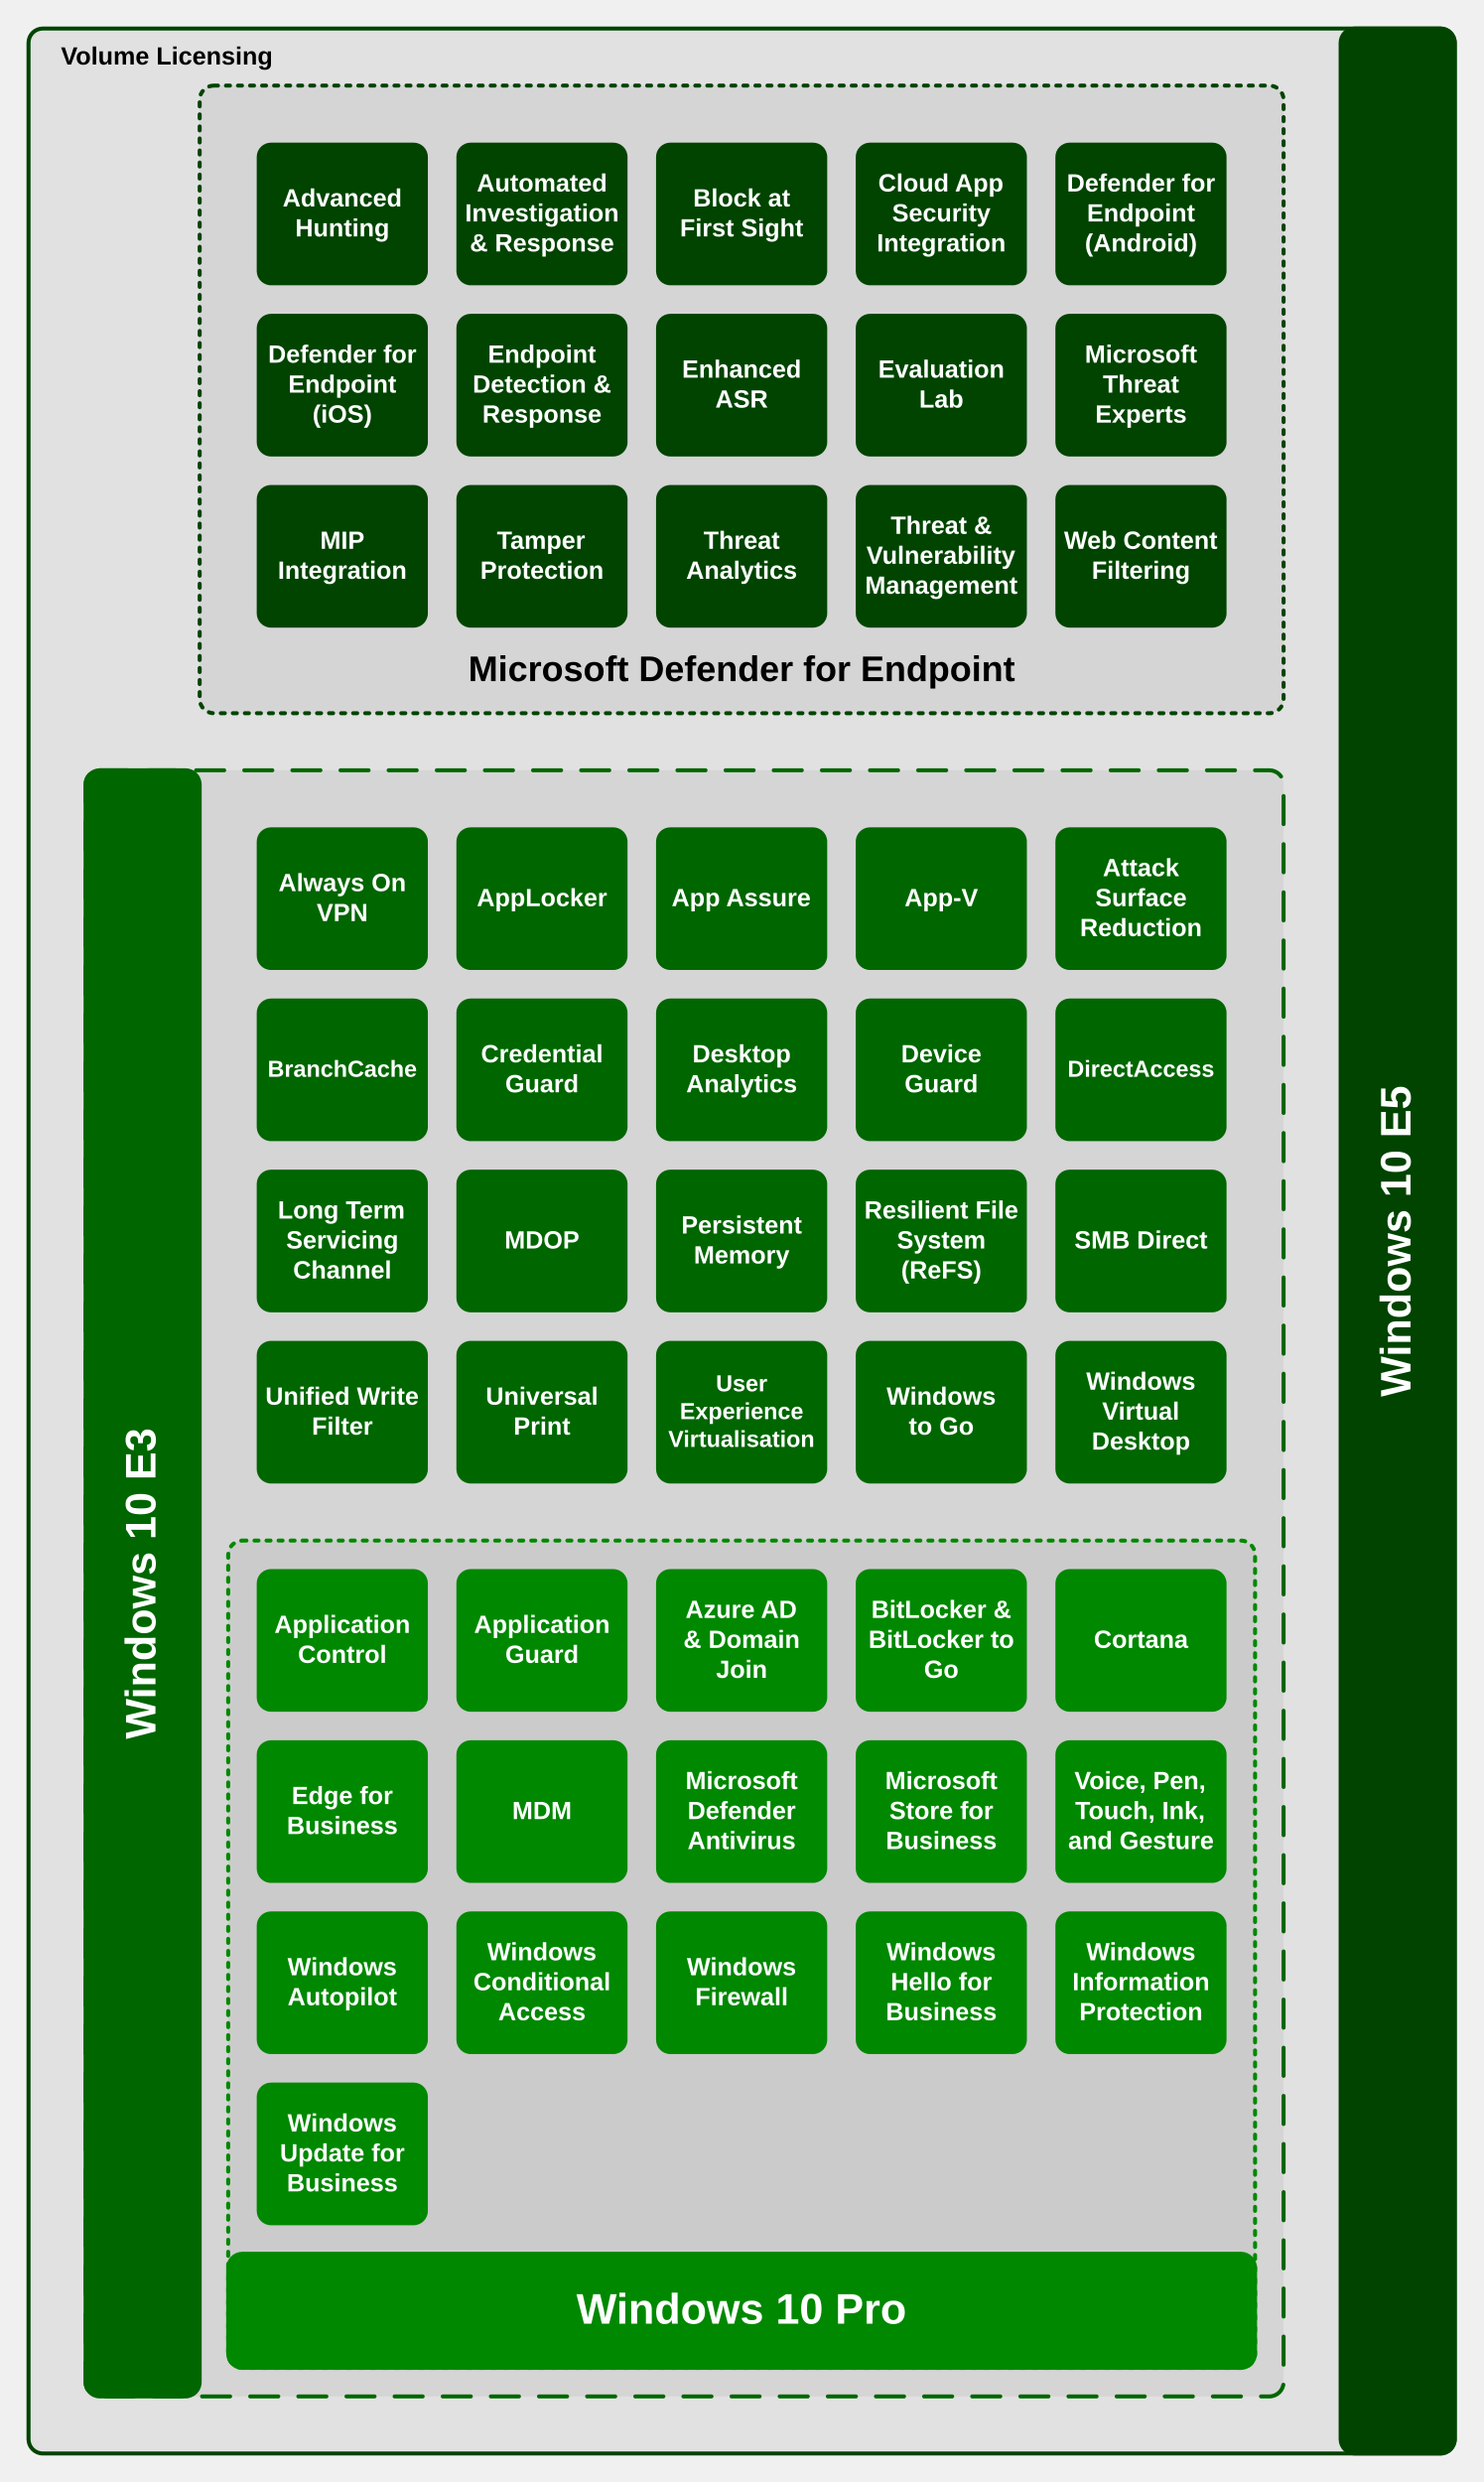
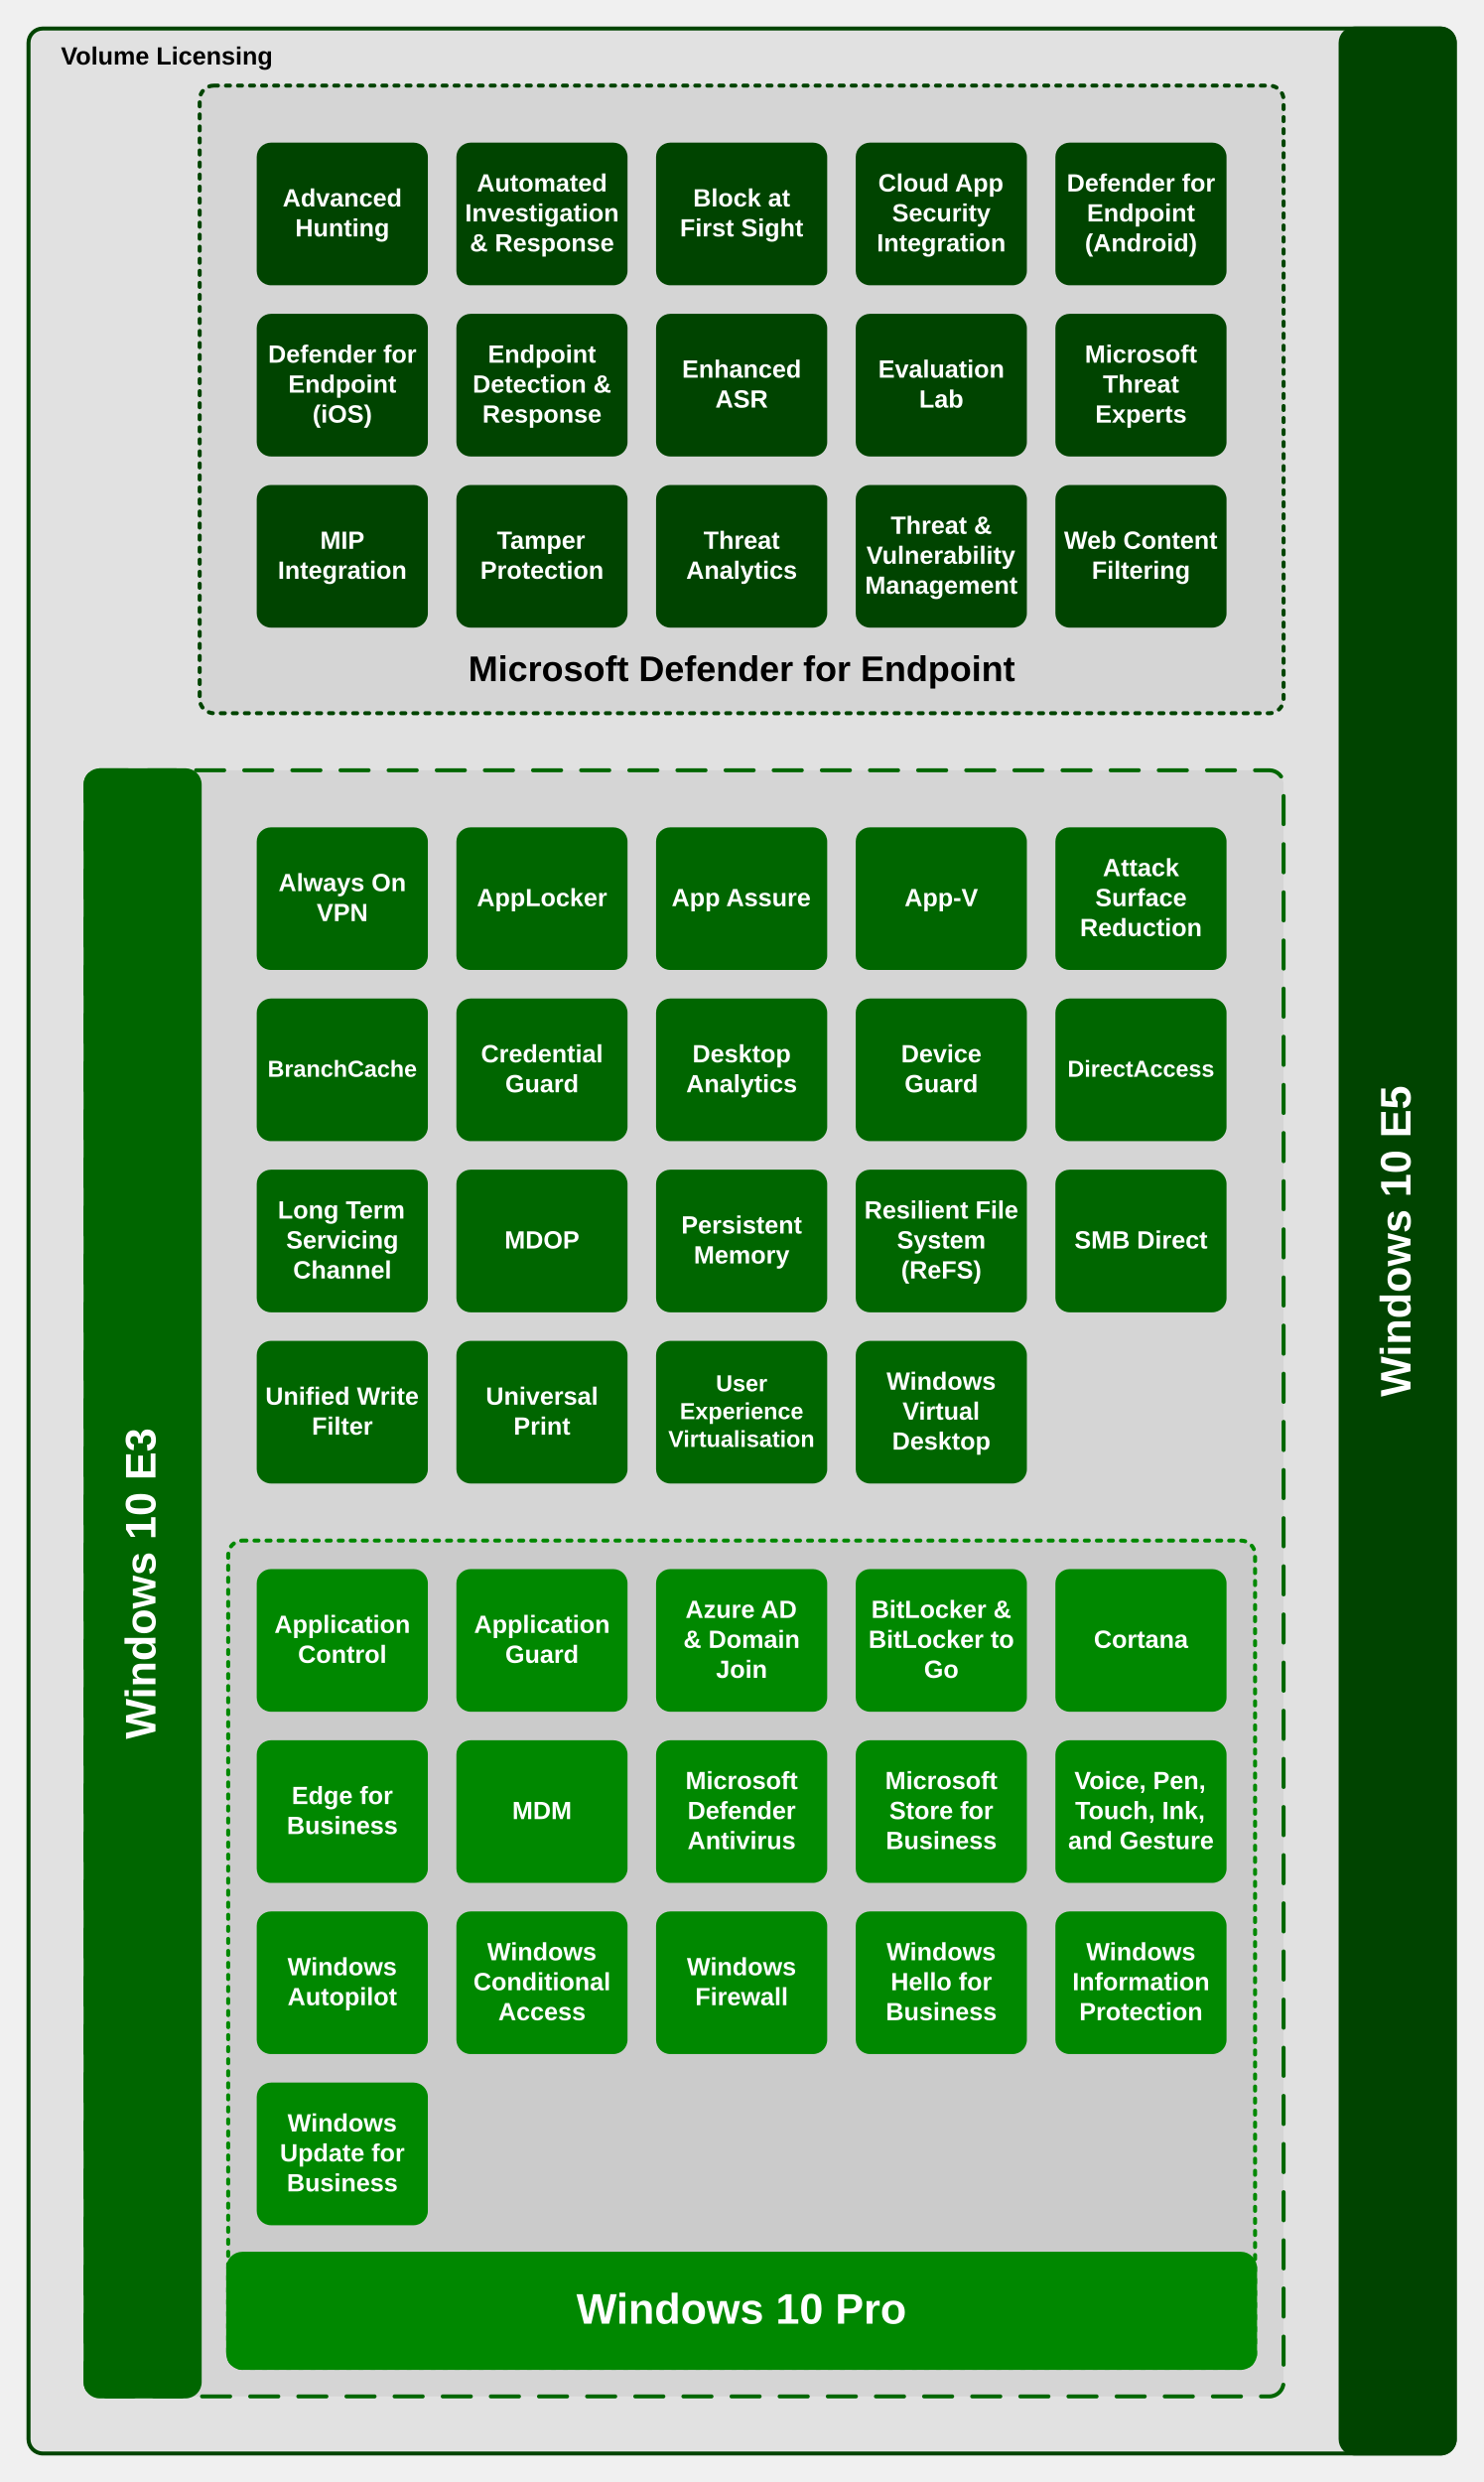
<svg xmlns="http://www.w3.org/2000/svg" width="832px" height="1392px" viewBox="0 0 832 1392" class="a">
  <style>
.b {fill:#a5a5a5;fill-opacity:0.2;stroke:#004400;stroke-linecap:round;stroke-linejoin:round;stroke-width:2.25}
.c {fill:#a6a6a6;fill-opacity:0.2;stroke:#004400;stroke-dasharray:2.25,4.5;stroke-linecap:round;stroke-linejoin:round;stroke-width:2.25}
.d {fill:#a5a5a5;fill-opacity:0.2;stroke:#006600;stroke-dasharray:15.75,11.25;stroke-linecap:round;stroke-linejoin:round;stroke-width:2.25}
.e {fill:#a6a6a6;fill-opacity:0.2;stroke:#008800;stroke-dasharray:2.25,4.5;stroke-linecap:round;stroke-linejoin:round;stroke-width:2.25}
.f {fill:#006600;stroke:#006600;stroke-linecap:round;stroke-linejoin:round;stroke-width:2.25}
.g {fill:#ffffff;font-family:Arial;font-size:2em;font-weight:bold}
.h {fill:#004400;stroke:#004400;stroke-linecap:round;stroke-linejoin:round;stroke-width:2.25}
.i {fill:#008800;stroke:#008800;stroke-linecap:round;stroke-linejoin:round;stroke-width:2.25}
.j {fill:none;stroke:none;stroke-linecap:round;stroke-linejoin:round;stroke-width:1}
.k {fill:#000000;font-family:Arial;font-size:1.167em;font-weight:bold}
.l {fill:#008800;stroke:none;stroke-linecap:round;stroke-linejoin:round;stroke-width:2.5}
.m {fill:#ffffff;font-family:Arial;font-size:1.167em;font-weight:bold}
.n {font-size:1em}
.o {fill:#006600;stroke:none;stroke-linecap:round;stroke-linejoin:round;stroke-width:2.5}
.p {fill:#ffffff;font-family:Arial;font-size:1.083em;font-weight:bold}
.q {fill:#000000;font-family:Arial;font-size:1.667em;font-weight:bold}
.r {fill:#004400;stroke:none;stroke-linecap:round;stroke-linejoin:round;stroke-width:2.5}
.a {fill:none;fill-rule:evenodd;font-size:12px;overflow:visible;stroke-linecap:square;stroke-miterlimit:3}
</style>
  <g>
    <g transform="translate(16,-16)">
      <rect x="0" y="32" width="800" height="1360" rx="8" ry="8" class="b" />
    </g>
    <g transform="translate(112,-992)">
      <rect x="0" y="1040" width="608" height="352" rx="8" ry="8" class="c" />
    </g>
    <g transform="translate(48,-48)">
      <rect x="0" y="480" width="672" height="912" rx="8" ry="8" class="d" />
    </g>
    <g transform="translate(128,-64)">
      <rect x="0" y="928" width="576" height="464" rx="8" ry="8" class="e" />
    </g>
    <a target="_blank" aria-label="Windows 10" href="https://www.microsoft.com/windowsforbusiness" rel="noopener">
      <g transform="translate(-1280,1344) rotate(-90)">
        <rect x="0" y="1328" width="912" height="64" rx="8" ry="8" class="f" />
        <text x="368.65" y="1367.2" class="g">Windows 10 E3</text>
      </g>
    </a>
    <a target="_blank" aria-label="Windows 10" href="https://www.microsoft.com/windowsforbusiness" rel="noopener">
      <g transform="translate(-576,1376) rotate(-90)">
        <rect x="0" y="1328" width="1360" height="64" rx="8" ry="8" class="h" />
        <text x="592.65" y="1367.2" class="g">Windows 10 E5</text>
      </g>
    </a>
    <a target="_blank" aria-label="Windows 10" href="https://www.microsoft.com/windowsforbusiness" rel="noopener">
      <g transform="translate(128,-64)">
        <rect x="0" y="1328" width="576" height="64" rx="8" ry="8" class="i" />
        <text x="195.32" y="1367.2" class="g">Windows 10 Pro</text>
      </g>
    </a>
    <g transform="translate(16,-1344)">
      <rect x="0" y="1360" width="736" height="32" rx="8" ry="8" class="j" />
      <text x="18.17" y="1380.2" class="k">Volume Licensing</text>
    </g>
    <a target="_blank" aria-label="Use Touch with Windows 10" href="https://support.microsoft.com/help/17209/windows-10-use-touch-with-windows" rel="noopener">
      <g transform="translate(592,-336)">
        <rect x="0" y="1312" width="96" height="80" rx="8" ry="8" class="l" />
        <text x="10.65" y="1339.4" class="m">Voice, Pen, <tspan x="11.06" dy="1.2em" class="n">Touch, Ink, </tspan>
          <tspan x="7.16" dy="1.2em" class="n">and Gesture</tspan>
        </text>
      </g>
    </a>
    <a target="_blank" aria-label="MDM" href="https://docs.microsoft.com/windows/client-management/mdm/" rel="noopener">
      <g transform="translate(256,-336)">
        <rect x="0" y="1312" width="96" height="80" rx="8" ry="8" class="l" />
        <text x="31.28" y="1356.2" class="m">MDM</text>
      </g>
    </a>
    <a target="_blank" aria-label="Microsoft Store for Business" href="https://docs.microsoft.com/microsoft-store/microsoft-store-for-business-overview" rel="noopener">
      <g transform="translate(480,-336)">
        <rect x="0" y="1312" width="96" height="80" rx="8" ry="8" class="l" />
        <text x="16.5" y="1339.4" class="m">Microsoft <tspan x="18.83" dy="1.2em" class="n">Store for </tspan>
          <tspan x="16.88" dy="1.2em" class="n">Business</tspan>
        </text>
      </g>
    </a>
    <a target="_blank" aria-label="On-Premises Conditional Access" href="https://docs.microsoft.com/windows-server/identity/ad-fs/operations/configure-device-based-conditional-access-on-premises" rel="noopener">
      <g transform="translate(256,-240)">
        <rect x="0" y="1312" width="96" height="80" rx="8" ry="8" class="l" />
        <text x="17.28" y="1339.4" class="m">Windows <tspan x="9.51" dy="1.2em" class="n">Conditional </tspan>
          <tspan x="23.48" dy="1.2em" class="n">Access</tspan>
        </text>
      </g>
    </a>
    <a target="_blank" aria-label="Windows Information Protection" href="https://docs.microsoft.com/windows/security/information-protection/windows-information-protection/protect-enterprise-data-using-wip" rel="noopener">
      <g transform="translate(592,-240)">
        <rect x="0" y="1312" width="96" height="80" rx="8" ry="8" class="l" />
        <text x="17.28" y="1339.4" class="m">Windows <tspan x="9.5" dy="1.2em" class="n">Information </tspan>
          <tspan x="13.39" dy="1.2em" class="n">Protection</tspan>
        </text>
      </g>
    </a>
    <a target="_blank" aria-label="Windows Update for Business" href="https://docs.microsoft.com/windows/deployment/update/waas-manage-updates-wufb" rel="noopener">
      <g transform="translate(144,-144)">
        <rect x="0" y="1312" width="96" height="80" rx="8" ry="8" class="l" />
        <text x="17.28" y="1339.4" class="m">Windows <tspan x="13" dy="1.2em" class="n">Update for </tspan>
          <tspan x="16.88" dy="1.2em" class="n">Business</tspan>
        </text>
      </g>
    </a>
    <a target="_blank" aria-label="Windows Hello for Business" href="https://docs.microsoft.com/windows/security/identity-protection/hello-for-business/hello-identity-verification" rel="noopener">
      <g transform="translate(480,-240)">
        <rect x="0" y="1312" width="96" height="80" rx="8" ry="8" class="l" />
        <text x="17.28" y="1339.4" class="m">Windows <tspan x="19.61" dy="1.2em" class="n">Hello for </tspan>
          <tspan x="16.88" dy="1.2em" class="n">Business</tspan>
        </text>
      </g>
    </a>
    <a target="_blank" aria-label="Edge for Business" href="https://www.microsoft.com/edge/business" rel="noopener">
      <g transform="translate(144,-336)">
        <rect x="0" y="1312" width="96" height="80" rx="8" ry="8" class="l" />
        <text x="19.61" y="1347.8" class="m">Edge for <tspan x="16.88" dy="1.2em" class="n">Business</tspan>
        </text>
      </g>
    </a>
    <a target="_blank" aria-label="Cortana" href="https://support.microsoft.com/help/17214/windows-10-what-is" rel="noopener">
      <g transform="translate(592,-432)">
        <rect x="0" y="1312" width="96" height="80" rx="8" ry="8" class="l" />
        <text x="21.55" y="1356.2" class="m">Cortana</text>
      </g>
    </a>
    <a target="_blank" aria-label="Application Guard" href="https://docs.microsoft.com/windows/security/threat-protection/windows-defender-application-guard/wd-app-guard-overview" rel="noopener">
      <g transform="translate(256,-432)">
        <rect x="0" y="1312" width="96" height="80" rx="8" ry="8" class="l" />
        <text x="9.89" y="1347.8" class="m">Application <tspan x="27.39" dy="1.2em" class="n">Guard</tspan>
        </text>
      </g>
    </a>
    <a target="_blank" aria-label="Azure AD Join" href="https://docs.microsoft.com/azure/active-directory/devices/azuread-joined-devices-frx" rel="noopener">
      <g transform="translate(368,-432)">
        <rect x="0" y="1312" width="96" height="80" rx="8" ry="8" class="l" />
        <text x="16.5" y="1339.4" class="m">Azure AD<tspan x="15.33" dy="1.2em" class="n">&amp; Domain </tspan>
          <tspan x="33.61" dy="1.2em" class="n">Join</tspan>
        </text>
      </g>
    </a>
    <a target="_blank" aria-label="Desktop Analytics" href="https://docs.microsoft.com/mem/configmgr/desktop-analytics/overview" rel="noopener">
      <g transform="translate(368,-752)">
        <rect x="0" y="1312" width="96" height="80" rx="8" ry="8" class="o" />
        <text x="20.38" y="1347.8" class="m">Desktop <tspan x="16.88" dy="1.2em" class="n">Analytics</tspan>
        </text>
      </g>
    </a>
    <a target="_blank" aria-label="Microsoft Defender Antivirus" href="https://www.microsoft.com/windows/comprehensive-security" rel="noopener">
      <g transform="translate(368,-336)">
        <rect x="0" y="1312" width="96" height="80" rx="8" ry="8" class="l" />
        <text x="16.5" y="1339.4" class="m">Microsoft <tspan x="17.66" dy="1.2em" class="n">Defender </tspan>
          <tspan x="17.66" dy="1.2em" class="n">Antivirus</tspan>
        </text>
      </g>
    </a>
    <a target="_blank" aria-label="App-V" href="https://docs.microsoft.com/en-us/microsoft-desktop-optimization-pack/appv-v5/" rel="noopener">
      <g transform="translate(480,-848)">
        <rect x="0" y="1312" width="96" height="80" rx="8" ry="8" class="o" />
        <text x="27.39" y="1356.2" class="m">App-V</text>
      </g>
    </a>
    <a target="_blank" aria-label="AppLocker" href="https://docs.microsoft.com/windows/security/threat-protection/windows-defender-application-control/applocker/applocker-overview" rel="noopener">
      <g transform="translate(256,-848)">
        <rect x="0" y="1312" width="96" height="80" rx="8" ry="8" class="o" />
        <text x="11.44" y="1356.2" class="m">AppLocker</text>
      </g>
    </a>
    <a target="_blank" aria-label="Windows Virtual Desktop" href="https://www.microsoft.com/cloud-platform/desktop-virtualization" rel="noopener">
-       <g transform="translate(592,-560)">
+       <g transform="translate(480,-560)">
        <rect x="0" y="1312" width="96" height="80" rx="8" ry="8" class="o" />
        <text x="17.28" y="1339.4" class="m">Windows <tspan x="26.22" dy="1.2em" class="n">Virtual </tspan>
          <tspan x="20.38" dy="1.2em" class="n">Desktop</tspan>
        </text>
      </g>
    </a>
    <a target="_blank" aria-label="DirectAccess" href="https://docs.microsoft.com/windows-server/remote/remote-access/directaccess/directaccess" rel="noopener">
      <g transform="translate(592,-752)">
        <rect x="0" y="1312" width="96" height="80" rx="8" ry="8" class="o" />
        <text x="6.81" y="1355.9" class="p">DirectAccess</text>
      </g>
    </a>
    <a target="_blank" aria-label="Device Guard" href="https://docs.microsoft.com/windows/security/threat-protection/device-guard/introduction-to-device-guard-virtualization-based-security-and-windows-defender-application-control" rel="noopener">
      <g transform="translate(480,-752)">
        <rect x="0" y="1312" width="96" height="80" rx="8" ry="8" class="o" />
        <text x="25.43" y="1347.8" class="m">Device <tspan x="27.39" dy="1.2em" class="n">Guard</tspan>
        </text>
      </g>
    </a>
-     <a target="_blank" aria-label="Windows to Go" href="https://docs.microsoft.com/windows/deployment/planning/windows-to-go-overview" rel="noopener">
-       <g transform="translate(480,-560)">
-         <rect x="0" y="1312" width="96" height="80" rx="8" ry="8" class="o" />
-         <text x="17.28" y="1347.8" class="m">Windows<tspan x="29.73" dy="1.2em" class="n">to Go</tspan>
-         </text>
-       </g>
-     </a>
    <a target="_blank" aria-label="BranchCache" href="https://docs.microsoft.com/windows-server/networking/branchcache/branchcache" rel="noopener">
      <g transform="translate(144,-752)">
        <rect x="0" y="1312" width="96" height="80" rx="8" ry="8" class="o" />
        <text x="6.1" y="1355.9" class="p">BranchCache</text>
      </g>
    </a>
    <a target="_blank" aria-label="Microsoft Desktop Optimization Pack" href="https://docs.microsoft.com/microsoft-desktop-optimization-pack/" rel="noopener">
      <g transform="translate(256,-656)">
        <rect x="0" y="1312" width="96" height="80" rx="8" ry="8" class="o" />
        <text x="27" y="1356.2" class="m">MDOP</text>
      </g>
    </a>
    <a target="_blank" aria-label="Credential Guard" href="https://docs.microsoft.com/windows/security/identity-protection/credential-guard/credential-guard" rel="noopener">
      <g transform="translate(256,-752)">
        <rect x="0" y="1312" width="96" height="80" rx="8" ry="8" class="o" />
        <text x="13.77" y="1347.8" class="m">Credential <tspan x="27.39" dy="1.2em" class="n">Guard</tspan>
        </text>
      </g>
    </a>
    <a target="_blank" aria-label="User Experience Virtualisation (UE-V)" href="https://docs.microsoft.com/windows/configuration/ue-v/uev-for-windows" rel="noopener">
      <g transform="translate(368,-560)">
        <rect x="0" y="1312" width="96" height="80" rx="8" ry="8" class="o" />
        <text x="33.55" y="1340.3" class="p">User <tspan x="13.31" dy="1.2em" class="n">Experience </tspan>
          <tspan x="6.83" dy="1.2em" class="n">Virtualisation</tspan>
        </text>
      </g>
    </a>
    <a target="_blank" aria-label="Long Term Servicing Channel" href="https://docs.microsoft.com/windows/deployment/update/waas-overview#long-term-servicing-channel" rel="noopener">
      <g transform="translate(144,-656)">
        <rect x="0" y="1312" width="96" height="80" rx="8" ry="8" class="o" />
        <text x="11.83" y="1339.4" class="m">Long Term <tspan x="16.49" dy="1.2em" class="n">Servicing </tspan>
          <tspan x="20.39" dy="1.2em" class="n">Channel</tspan>
        </text>
      </g>
    </a>
    <a target="_blank" aria-label="Always On VPN" href="https://docs.microsoft.com/windows-server/remote/remote-access/vpn/always-on-vpn/" rel="noopener">
      <g transform="translate(144,-848)">
        <rect x="0" y="1312" width="96" height="80" rx="8" ry="8" class="o" />
        <text x="12.21" y="1347.8" class="m">Always On <tspan x="33.61" dy="1.2em" class="n">VPN</tspan>
        </text>
      </g>
    </a>
    <a target="_blank" aria-label="Universal Print" href="https://docs.microsoft.com/universal-print/" rel="noopener">
      <g transform="translate(256,-560)">
        <rect x="0" y="1312" width="96" height="80" rx="8" ry="8" class="o" />
        <text x="16.48" y="1347.8" class="m">Universal <tspan x="32.06" dy="1.2em" class="n">Print</tspan>
        </text>
      </g>
    </a>
    <a target="_blank" aria-label="App Assure" href="https://docs.microsoft.com/fasttrack/products-and-capabilities#app-assure" rel="noopener">
      <g transform="translate(368,-848)">
        <rect x="0" y="1312" width="96" height="80" rx="8" ry="8" class="o" />
        <text x="8.71" y="1356.2" class="m">App Assure</text>
      </g>
    </a>
    <a target="_blank" aria-label="Windows Autopilot" href="https://docs.microsoft.com/windows/deployment/windows-autopilot/windows-autopilot" rel="noopener">
      <g transform="translate(144,-240)">
        <rect x="0" y="1312" width="96" height="80" rx="8" ry="8" class="l" />
        <text x="17.28" y="1347.8" class="m">Windows <tspan x="17.29" dy="1.2em" class="n">Autopilot</tspan>
        </text>
      </g>
    </a>
    <a target="_blank" aria-label="BitLocker" href="https://docs.microsoft.com/windows/security/information-protection/bitlocker/bitlocker-overview" rel="noopener">
      <g transform="translate(480,-432)">
        <rect x="0" y="1312" width="96" height="80" rx="8" ry="8" class="l" />
        <text x="8.71" y="1339.4" class="m">BitLocker &amp; <tspan x="7.16" dy="1.2em" class="n">BitLocker to </tspan>
          <tspan x="38.28" dy="1.2em" class="n">Go</tspan>
        </text>
      </g>
    </a>
    <a target="_blank" aria-label="Windows Firewall" href="https://docs.microsoft.com/windows/security/threat-protection/windows-firewall/windows-firewall-with-advanced-security" rel="noopener">
      <g transform="translate(368,-240)">
        <rect x="0" y="1312" width="96" height="80" rx="8" ry="8" class="l" />
        <text x="17.28" y="1347.8" class="m">Windows <tspan x="21.93" dy="1.2em" class="n">Firewall</tspan>
        </text>
      </g>
    </a>
    <a target="_blank" aria-label="Application Control" href="https://docs.microsoft.com/windows/security/threat-protection/windows-defender-application-control/windows-defender-application-control" rel="noopener">
      <g transform="translate(144,-432)">
        <rect x="0" y="1312" width="96" height="80" rx="8" ry="8" class="l" />
        <text x="9.89" y="1347.8" class="m">Application <tspan x="23.12" dy="1.2em" class="n">Control</tspan>
        </text>
      </g>
    </a>
-     <a target="_blank" aria-label="Microsoft Defender Advanced Threat Protection" href="https://docs.microsoft.com/windows/security/threat-protection/windows-defender-atp/windows-defender-advanced-threat-protection" rel="noopener">
+     <a target="_blank" aria-label="Microsoft Defender Advanced Threat Protection" href="https://docs.microsoft.com/microsoft-365/security/defender-endpoint/microsoft-defender-endpoint" rel="noopener">
      <g transform="translate(112,-992)">
        <rect x="0" y="1344" width="608" height="48" rx="8" ry="8" class="j" />
        <text x="150.67" y="1374" class="q">Microsoft Defender for Endpoint</text>
      </g>
    </a>
    <a target="_blank" aria-label="Resilient File System (ReFS)" href="https://docs.microsoft.com/windows-server/storage/refs/refs-overview" rel="noopener">
      <g transform="translate(480,-656)">
        <rect x="0" y="1312" width="96" height="80" rx="8" ry="8" class="o" />
        <text x="4.82" y="1339.4" class="m">Resilient File <tspan x="23.1" dy="1.2em" class="n">System </tspan>
          <tspan x="25.45" dy="1.2em" class="n">(ReFS)</tspan>
        </text>
      </g>
    </a>
    <a target="_blank" aria-label="SMB Direct" href="https://docs.microsoft.com/en-us/windows-server/storage/file-server/smb-direct" rel="noopener">
      <g transform="translate(592,-656)">
        <rect x="0" y="1312" width="96" height="80" rx="8" ry="8" class="o" />
        <text x="10.66" y="1356.2" class="m">SMB Direct</text>
      </g>
    </a>
    <a target="_blank" aria-label="Unified Write Filter" href="https://docs.microsoft.com/windows-hardware/customize/enterprise/unified-write-filter" rel="noopener">
      <g transform="translate(144,-560)">
        <rect x="0" y="1312" width="96" height="80" rx="8" ry="8" class="o" />
        <text x="4.83" y="1347.8" class="m">Unified Write <tspan x="30.89" dy="1.2em" class="n">Filter</tspan>
        </text>
      </g>
    </a>
    <a target="_blank" aria-label="Persistent Memory" href="https://docs.microsoft.com/windows-server/storage/storage-spaces/deploy-pmem" rel="noopener">
      <g transform="translate(368,-656)">
        <rect x="0" y="1312" width="96" height="80" rx="8" ry="8" class="o" />
        <text x="14.15" y="1347.8" class="m">Persistent <tspan x="21.16" dy="1.2em" class="n">Memory</tspan>
        </text>
      </g>
    </a>
    <a target="_blank" aria-label="Attack Surface Reduction" href="https://docs.microsoft.com/windows/security/threat-protection/microsoft-defender-atp/attack-surface-reduction" rel="noopener">
      <g transform="translate(592,-848)">
        <rect x="0" y="1312" width="96" height="80" rx="8" ry="8" class="o" />
        <text x="26.6" y="1339.4" class="m">Attack <tspan x="22.32" dy="1.2em" class="n">Surface </tspan>
          <tspan x="13.78" dy="1.2em" class="n">Reduction</tspan>
        </text>
      </g>
    </a>
    <a target="_blank" aria-label="Automated Investigation and Response" href="https://docs.microsoft.com/windows/security/threat-protection/windows-defender-atp/automated-investigations-windows-defender-advanced-threat-protection" rel="noopener">
      <g transform="translate(256,-1232)">
        <rect x="0" y="1312" width="96" height="80" rx="8" ry="8" class="r" />
        <text x="11.45" y="1339.4" class="m">Automated <tspan x="4.83" dy="1.2em" class="n">Investigation </tspan>
          <tspan x="7.55" dy="1.2em" class="n">&amp; Response</tspan>
        </text>
      </g>
    </a>
    <a target="_blank" aria-label="Advanced Hunting" href="https://docs.microsoft.com/windows/security/threat-protection/windows-defender-atp/overview-hunting-windows-defender-advanced-threat-protection" rel="noopener">
      <g transform="translate(144,-1232)">
        <rect x="0" y="1312" width="96" height="80" rx="8" ry="8" class="r" />
        <text x="14.55" y="1347.8" class="m">Advanced <tspan x="21.57" dy="1.2em" class="n">Hunting</tspan>
        </text>
      </g>
    </a>
    <a target="_blank" aria-label="Cloud App Security Integration" href="https://docs.microsoft.com/windows/security/threat-protection/microsoft-defender-atp/microsoft-cloud-app-security-integration" rel="noopener">
      <g transform="translate(480,-1232)">
        <rect x="0" y="1312" width="96" height="80" rx="8" ry="8" class="r" />
        <text x="12.62" y="1339.4" class="m">Cloud App <tspan x="20.38" dy="1.2em" class="n">Security </tspan>
          <tspan x="11.83" dy="1.2em" class="n">Integration</tspan>
        </text>
      </g>
    </a>
    <a target="_blank" aria-label="Microsoft Defender for Endpoint for Android" href="https://docs.microsoft.com/windows/security/threat-protection/microsoft-defender-atp/microsoft-defender-atp-android" rel="noopener">
      <g transform="translate(592,-1232)">
        <rect x="0" y="1312" width="96" height="80" rx="8" ry="8" class="r" />
        <text x="6.38" y="1339.4" class="m">Defender for <tspan x="17.68" dy="1.2em" class="n">Endpoint </tspan>
          <tspan x="16.51" dy="1.2em" class="n">(Android)</tspan>
        </text>
      </g>
    </a>
    <a target="_blank" aria-label="Endpoint Detection and Response" href="https://docs.microsoft.com/windows/security/threat-protection/windows-defender-atp/overview-endpoint-detection-response" rel="noopener">
      <g transform="translate(256,-1136)">
        <rect x="0" y="1312" width="96" height="80" rx="8" ry="8" class="r" />
        <text x="17.68" y="1339.4" class="m">Endpoint <tspan x="9.11" dy="1.2em" class="n">Detection &amp; </tspan>
          <tspan x="14.55" dy="1.2em" class="n">Response</tspan>
        </text>
      </g>
    </a>
    <a target="_blank" aria-label="Microsoft Defender for Endpoint for iOS" href="https://docs.microsoft.com/windows/security/threat-protection/microsoft-defender-atp/microsoft-defender-atp-ios" rel="noopener">
      <g transform="translate(144,-1136)">
        <rect x="0" y="1312" width="96" height="80" rx="8" ry="8" class="r" />
        <text x="6.38" y="1339.4" class="m">Defender for <tspan x="17.68" dy="1.2em" class="n">Endpoint </tspan>
          <tspan x="31.28" dy="1.2em" class="n">(iOS)</tspan>
        </text>
      </g>
    </a>
    <a target="_blank" aria-label="Microsoft Threat Experts" href="https://docs.microsoft.com/windows/security/threat-protection/windows-defender-atp/microsoft-threat-experts" rel="noopener">
      <g transform="translate(592,-1136)">
        <rect x="0" y="1312" width="96" height="80" rx="8" ry="8" class="r" />
        <text x="16.5" y="1339.4" class="m">Microsoft <tspan x="26.61" dy="1.2em" class="n">Threat </tspan>
          <tspan x="22.32" dy="1.2em" class="n">Experts</tspan>
        </text>
      </g>
    </a>
    <a target="_blank" aria-label="Evaluation Lab" href="https://docs.microsoft.com/windows/security/threat-protection/microsoft-defender-atp/evaluation-lab" rel="noopener">
      <g transform="translate(480,-1136)">
        <rect x="0" y="1312" width="96" height="80" rx="8" ry="8" class="r" />
        <text x="12.6" y="1347.8" class="m">Evaluation <tspan x="35.56" dy="1.2em" class="n">Lab</tspan>
        </text>
      </g>
    </a>
    <a target="_blank" aria-label="MIP Integration" href="https://www.microsoft.com/security/blog/2019/01/17/windows-defender-atp-integrates-with-microsoft-information-protection-to-discover-protect-and-monitor-sensitive-data-on-windows-devices/" rel="noopener">
      <g transform="translate(144,-1040)">
        <rect x="0" y="1312" width="96" height="80" rx="8" ry="8" class="r" />
        <text x="35.56" y="1347.8" class="m">MIP <tspan x="11.83" dy="1.2em" class="n">Integration</tspan>
        </text>
      </g>
    </a>
    <a target="_blank" aria-label="Threat and Vulnerability Management" href="https://docs.microsoft.com/windows/security/threat-protection/microsoft-defender-atp/next-gen-threat-and-vuln-mgt" rel="noopener">
      <g transform="translate(480,-1040)">
        <rect x="0" y="1312" width="96" height="80" rx="8" ry="8" class="r" />
        <text x="19.61" y="1339.4" class="m">Threat &amp; <tspan x="5.99" dy="1.2em" class="n">Vulnerability </tspan>
          <tspan x="5.21" dy="1.2em" class="n">Management</tspan>
        </text>
      </g>
    </a>
    <a target="_blank" aria-label="Web Content Filtering" href="https://docs.microsoft.com/windows/security/threat-protection/microsoft-defender-atp/web-content-filtering" rel="noopener">
      <g transform="translate(592,-1040)">
        <rect x="0" y="1312" width="96" height="80" rx="8" ry="8" class="r" />
        <text x="4.84" y="1347.8" class="m">Web Content <tspan x="20.39" dy="1.2em" class="n">Filtering</tspan>
        </text>
      </g>
    </a>
    <a target="_blank" aria-label="Threat Analytics" href="https://docs.microsoft.com/windows/security/threat-protection/windows-defender-atp/threat-analytics" rel="noopener">
      <g transform="translate(368,-1040)">
        <rect x="0" y="1312" width="96" height="80" rx="8" ry="8" class="r" />
        <text x="26.61" y="1347.8" class="m">Threat <tspan x="16.88" dy="1.2em" class="n">Analytics</tspan>
        </text>
      </g>
    </a>
    <a target="_blank" aria-label="Tamper Protection" href="https://docs.microsoft.com/windows/security/threat-protection/microsoft-defender-antivirus/prevent-changes-to-security-settings-with-tamper-protection" rel="noopener">
      <g transform="translate(256,-1040)">
        <rect x="0" y="1312" width="96" height="80" rx="8" ry="8" class="r" />
        <text x="22.71" y="1347.8" class="m">Tamper <tspan x="13.39" dy="1.2em" class="n">Protection</tspan>
        </text>
      </g>
    </a>
    <a target="_blank" aria-label="Block at First Sight" href="https://docs.microsoft.com/windows/security/threat-protection/microsoft-defender-antivirus/configure-block-at-first-sight-microsoft-defender-antivirus" rel="noopener">
      <g transform="translate(368,-1232)">
        <rect x="0" y="1312" width="96" height="80" rx="8" ry="8" class="r" />
        <text x="20.77" y="1347.8" class="m">Block at <tspan x="13.39" dy="1.2em" class="n">First Sight</tspan>
        </text>
      </g>
    </a>
    <a target="_blank" aria-label="Enhanced ASR" href="https://docs.microsoft.com/windows/security/threat-protection/microsoft-defender-atp/overview-attack-surface-reduction" rel="noopener">
      <g transform="translate(368,-1136)">
        <rect x="0" y="1312" width="96" height="80" rx="8" ry="8" class="r" />
        <text x="14.55" y="1347.8" class="m">Enhanced <tspan x="33.22" dy="1.2em" class="n">ASR</tspan>
        </text>
      </g>
    </a>
  </g>
</svg>
